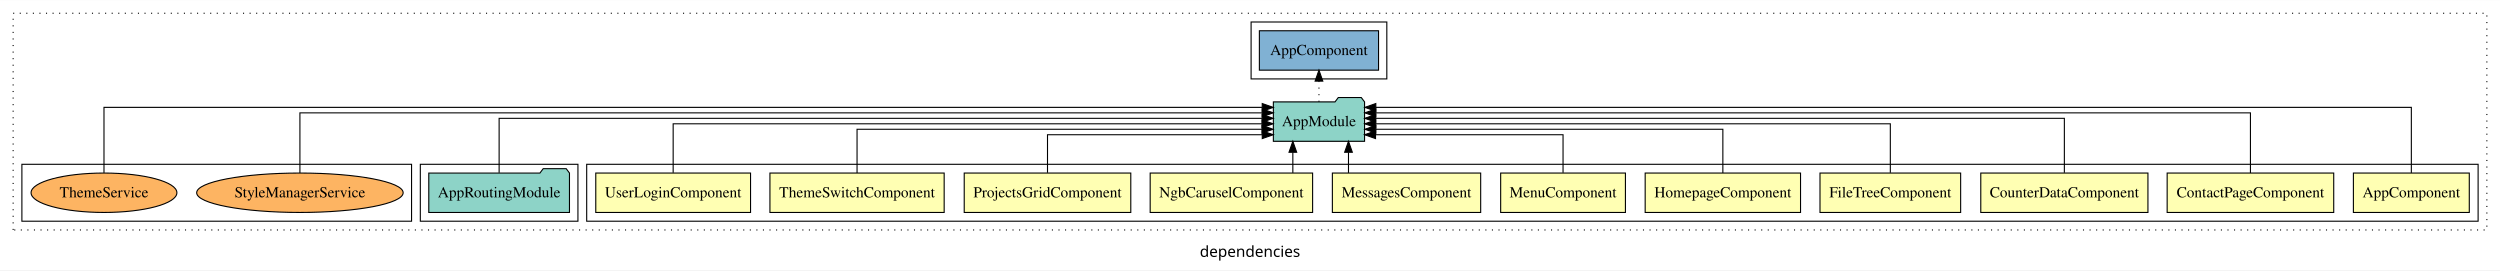
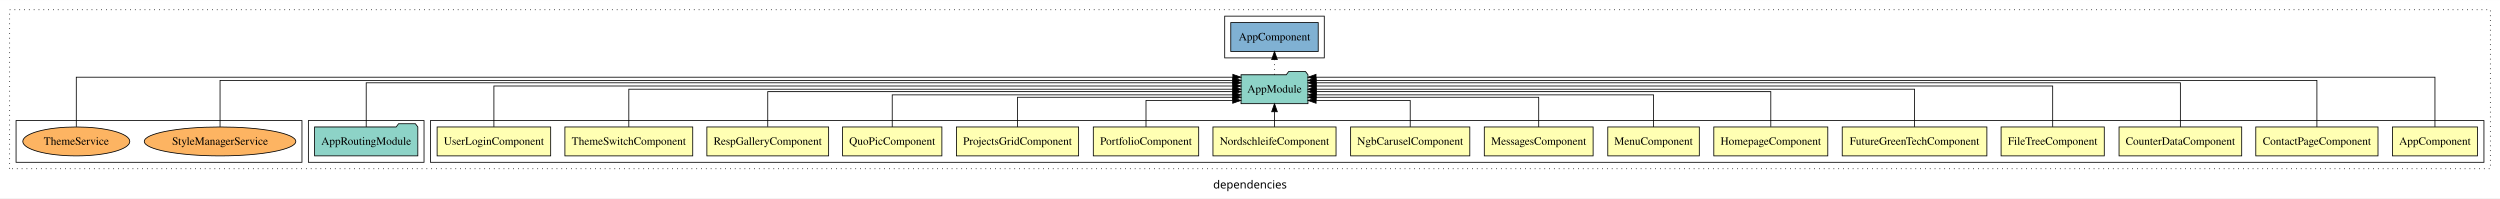
- <svg xmlns="http://www.w3.org/2000/svg" width="2284pt" height="247pt" viewBox="0.00 0.00 2284.00 246.80">
+ <svg xmlns="http://www.w3.org/2000/svg" width="3113pt" height="247pt" viewBox="0.00 0.00 3113.00 246.80">
  <g id="graph0" class="graph" transform="scale(1 1) rotate(0) translate(4 242.8)">
-     <polygon fill="white" stroke="transparent" points="-4,4 -4,-242.8 2280,-242.8 2280,4 -4,4" />
-     <text text-anchor="middle" x="1138" y="-8.2" font-family="sans-serif" font-size="14.00">dependencies</text>
+     <polygon fill="white" stroke="transparent" points="-4,4 -4,-242.8 3109,-242.8 3109,4 -4,4" />
+     <text text-anchor="middle" x="1552.5" y="-8.2" font-family="sans-serif" font-size="14.00">dependencies</text>
    <g id="clust1" class="cluster">
-       <polygon fill="none" stroke="black" stroke-dasharray="1,5" points="8,-32.8 8,-230.8 2268,-230.8 2268,-32.8 8,-32.8" />
+       <polygon fill="none" stroke="black" stroke-dasharray="1,5" points="8,-32.8 8,-230.8 3097,-230.8 3097,-32.8 8,-32.8" />
    </g>
    <g id="clust2" class="cluster">
-       <polygon fill="none" stroke="black" points="532,-40.8 532,-92.8 2260,-92.8 2260,-40.8 532,-40.8" />
+       <polygon fill="none" stroke="black" points="532,-40.8 532,-92.8 3089,-92.8 3089,-40.8 532,-40.8" />
    </g>
-     <g id="clust14" class="cluster">
+     <g id="clust19" class="cluster">
      <polygon fill="none" stroke="black" points="380,-40.8 380,-92.8 524,-92.8 524,-40.8 380,-40.8" />
    </g>
-     <g id="clust16" class="cluster">
-       <polygon fill="none" stroke="black" points="1139,-170.8 1139,-222.8 1263,-222.8 1263,-170.8 1139,-170.8" />
+     <g id="clust21" class="cluster">
+       <polygon fill="none" stroke="black" points="1521,-170.8 1521,-222.8 1645,-222.8 1645,-170.8 1521,-170.8" />
    </g>
-     <g id="clust17" class="cluster">
+     <g id="clust22" class="cluster">
      <polygon fill="none" stroke="black" points="16,-40.8 16,-92.8 372,-92.8 372,-40.8 16,-40.8" />
    </g>
    <g id="node1" class="node">
-       <polygon fill="#ffffb3" stroke="black" points="2251.94,-84.8 2146.06,-84.8 2146.06,-48.8 2251.94,-48.8 2251.94,-84.8" />
-       <text text-anchor="middle" x="2199" y="-62.6" font-family="Times,serif" font-size="14.00">AppComponent</text>
+       <polygon fill="#ffffb3" stroke="black" points="3080.94,-84.8 2975.06,-84.8 2975.06,-48.8 3080.94,-48.8 3080.94,-84.8" />
+       <text text-anchor="middle" x="3028" y="-62.6" font-family="Times,serif" font-size="14.00">AppComponent</text>
+     </g>
+     <g id="node17" class="node">
+       <polygon fill="#8dd3c7" stroke="black" points="1624.66,-149.8 1621.66,-153.8 1600.66,-153.8 1597.66,-149.8 1541.34,-149.8 1541.34,-113.8 1624.66,-113.8 1624.66,-149.8" />
+       <text text-anchor="middle" x="1583" y="-127.6" font-family="Times,serif" font-size="14.00">AppModule</text>
+     </g>
+     <g id="edge1" class="edge">
+       <path fill="none" stroke="black" d="M3028,-84.95C3028,-108.56 3028,-146.8 3028,-146.8 3028,-146.8 1634.69,-146.8 1634.69,-146.8" />
+       <polygon fill="black" stroke="black" points="1634.69,-143.3 1624.69,-146.8 1634.69,-150.3 1634.69,-143.3" />
+     </g>
+     <g id="node2" class="node">
+       <polygon fill="#ffffb3" stroke="black" points="2957.09,-84.8 2804.91,-84.8 2804.91,-48.8 2957.09,-48.8 2957.09,-84.8" />
+       <text text-anchor="middle" x="2881" y="-62.6" font-family="Times,serif" font-size="14.00">ContactPageComponent</text>
+     </g>
+     <g id="edge2" class="edge">
+       <path fill="none" stroke="black" d="M2881,-84.81C2881,-107.29 2881,-142.8 2881,-142.8 2881,-142.8 1634.72,-142.8 1634.72,-142.8" />
+       <polygon fill="black" stroke="black" points="1634.72,-139.3 1624.72,-142.8 1634.72,-146.3 1634.72,-139.3" />
+     </g>
+     <g id="node3" class="node">
+       <polygon fill="#ffffb3" stroke="black" points="2787.36,-84.8 2634.64,-84.8 2634.64,-48.8 2787.36,-48.8 2787.36,-84.8" />
+       <text text-anchor="middle" x="2711" y="-62.6" font-family="Times,serif" font-size="14.00">CounterDataComponent</text>
+     </g>
+     <g id="edge3" class="edge">
+       <path fill="none" stroke="black" d="M2711,-84.84C2711,-106.46 2711,-139.8 2711,-139.8 2711,-139.8 1634.82,-139.8 1634.82,-139.8" />
+       <polygon fill="black" stroke="black" points="1634.82,-136.3 1624.82,-139.8 1634.82,-143.3 1634.82,-136.3" />
+     </g>
+     <g id="node4" class="node">
+       <polygon fill="#ffffb3" stroke="black" points="2616.25,-84.8 2487.75,-84.8 2487.75,-48.8 2616.25,-48.8 2616.25,-84.8" />
+       <text text-anchor="middle" x="2552" y="-62.6" font-family="Times,serif" font-size="14.00">FileTreeComponent</text>
+     </g>
+     <g id="edge4" class="edge">
+       <path fill="none" stroke="black" d="M2552,-84.93C2552,-105.37 2552,-135.8 2552,-135.8 2552,-135.8 1634.95,-135.8 1634.95,-135.8" />
+       <polygon fill="black" stroke="black" points="1634.95,-132.3 1624.95,-135.8 1634.95,-139.3 1634.95,-132.3" />
+     </g>
+     <g id="node5" class="node">
+       <polygon fill="#ffffb3" stroke="black" points="2470.06,-84.8 2289.94,-84.8 2289.94,-48.8 2470.06,-48.8 2470.06,-84.8" />
+       <text text-anchor="middle" x="2380" y="-62.6" font-family="Times,serif" font-size="14.00">FutureGreenTechComponent</text>
+     </g>
+     <g id="edge5" class="edge">
+       <path fill="none" stroke="black" d="M2380,-84.91C2380,-104.14 2380,-131.8 2380,-131.8 2380,-131.8 1634.73,-131.8 1634.73,-131.8" />
+       <polygon fill="black" stroke="black" points="1634.73,-128.3 1624.73,-131.8 1634.73,-135.3 1634.73,-128.3" />
+     </g>
+     <g id="node6" class="node">
+       <polygon fill="#ffffb3" stroke="black" points="2271.97,-84.8 2130.03,-84.8 2130.03,-48.8 2271.97,-48.8 2271.97,-84.8" />
+       <text text-anchor="middle" x="2201" y="-62.6" font-family="Times,serif" font-size="14.00">HomepageComponent</text>
+     </g>
+     <g id="edge6" class="edge">
+       <path fill="none" stroke="black" d="M2201,-85.07C2201,-103.36 2201,-128.8 2201,-128.8 2201,-128.8 1634.99,-128.8 1634.99,-128.8" />
+       <polygon fill="black" stroke="black" points="1634.99,-125.3 1624.99,-128.8 1634.99,-132.3 1634.99,-125.3" />
+     </g>
+     <g id="node7" class="node">
+       <polygon fill="#ffffb3" stroke="black" points="2111.99,-84.8 1998.01,-84.8 1998.01,-48.8 2111.99,-48.8 2111.99,-84.8" />
+       <text text-anchor="middle" x="2055" y="-62.6" font-family="Times,serif" font-size="14.00">MenuComponent</text>
+     </g>
+     <g id="edge7" class="edge">
+       <path fill="none" stroke="black" d="M2055,-84.83C2055,-101.86 2055,-124.8 2055,-124.8 2055,-124.8 1634.89,-124.8 1634.89,-124.8" />
+       <polygon fill="black" stroke="black" points="1634.89,-121.3 1624.89,-124.8 1634.89,-128.3 1634.89,-121.3" />
+     </g>
+     <g id="node8" class="node">
+       <polygon fill="#ffffb3" stroke="black" points="1979.75,-84.8 1844.25,-84.8 1844.25,-48.8 1979.75,-48.8 1979.75,-84.8" />
+       <text text-anchor="middle" x="1912" y="-62.6" font-family="Times,serif" font-size="14.00">MessagesComponent</text>
+     </g>
+     <g id="edge8" class="edge">
+       <path fill="none" stroke="black" d="M1912,-84.81C1912,-100.85 1912,-121.8 1912,-121.8 1912,-121.8 1634.67,-121.8 1634.67,-121.8" />
+       <polygon fill="black" stroke="black" points="1634.67,-118.3 1624.67,-121.8 1634.67,-125.3 1634.67,-118.3" />
+     </g>
+     <g id="node9" class="node">
+       <polygon fill="#ffffb3" stroke="black" points="1826.2,-84.8 1677.8,-84.8 1677.8,-48.8 1826.2,-48.8 1826.2,-84.8" />
+       <text text-anchor="middle" x="1752" y="-62.6" font-family="Times,serif" font-size="14.00">NgbCaruselComponent</text>
+     </g>
+     <g id="edge9" class="edge">
+       <path fill="none" stroke="black" d="M1752,-84.92C1752,-99.58 1752,-117.8 1752,-117.8 1752,-117.8 1634.78,-117.8 1634.78,-117.8" />
+       <polygon fill="black" stroke="black" points="1634.78,-114.3 1624.78,-117.8 1634.78,-121.3 1634.78,-114.3" />
+     </g>
+     <g id="node10" class="node">
+       <polygon fill="#ffffb3" stroke="black" points="1659.63,-84.8 1506.37,-84.8 1506.37,-48.8 1659.63,-48.8 1659.63,-84.8" />
+       <text text-anchor="middle" x="1583" y="-62.6" font-family="Times,serif" font-size="14.00">NordschleifeComponent</text>
+     </g>
+     <g id="edge10" class="edge">
+       <path fill="none" stroke="black" d="M1583,-84.91C1583,-84.91 1583,-103.79 1583,-103.79" />
+       <polygon fill="black" stroke="black" points="1579.5,-103.79 1583,-113.79 1586.5,-103.79 1579.5,-103.79" />
+     </g>
+     <g id="node11" class="node">
+       <polygon fill="#ffffb3" stroke="black" points="1488.61,-84.8 1357.39,-84.8 1357.39,-48.8 1488.61,-48.8 1488.61,-84.8" />
+       <text text-anchor="middle" x="1423" y="-62.6" font-family="Times,serif" font-size="14.00">PortfolioComponent</text>
+     </g>
+     <g id="edge11" class="edge">
+       <path fill="none" stroke="black" d="M1423,-84.92C1423,-99.58 1423,-117.8 1423,-117.8 1423,-117.8 1530.96,-117.8 1530.96,-117.8" />
+       <polygon fill="black" stroke="black" points="1530.96,-121.3 1540.96,-117.8 1530.96,-114.3 1530.96,-121.3" />
    </g>
    <g id="node12" class="node">
-       <polygon fill="#8dd3c7" stroke="black" points="1242.66,-149.8 1239.66,-153.8 1218.66,-153.8 1215.66,-149.8 1159.34,-149.8 1159.34,-113.8 1242.66,-113.8 1242.66,-149.8" />
-       <text text-anchor="middle" x="1201" y="-127.6" font-family="Times,serif" font-size="14.00">AppModule</text>
+       <polygon fill="#ffffb3" stroke="black" points="1339.09,-84.8 1186.91,-84.8 1186.91,-48.8 1339.09,-48.8 1339.09,-84.8" />
+       <text text-anchor="middle" x="1263" y="-62.6" font-family="Times,serif" font-size="14.00">ProjectsGridComponent</text>
    </g>
-     <g id="edge1" class="edge">
-       <path fill="none" stroke="black" d="M2199,-84.89C2199,-107.93 2199,-144.8 2199,-144.8 2199,-144.8 1252.93,-144.8 1252.93,-144.8" />
-       <polygon fill="black" stroke="black" points="1252.93,-141.3 1242.93,-144.8 1252.93,-148.3 1252.93,-141.3" />
+     <g id="edge12" class="edge">
+       <path fill="none" stroke="black" d="M1263,-84.81C1263,-100.85 1263,-121.8 1263,-121.8 1263,-121.8 1531.17,-121.8 1531.17,-121.8" />
+       <polygon fill="black" stroke="black" points="1531.17,-125.3 1541.17,-121.8 1531.17,-118.3 1531.17,-125.3" />
    </g>
-     <g id="node2" class="node">
-       <polygon fill="#ffffb3" stroke="black" points="2128.09,-84.8 1975.91,-84.8 1975.91,-48.8 2128.09,-48.8 2128.09,-84.8" />
-       <text text-anchor="middle" x="2052" y="-62.6" font-family="Times,serif" font-size="14.00">ContactPageComponent</text>
+     <g id="node13" class="node">
+       <polygon fill="#ffffb3" stroke="black" points="1168.83,-84.8 1045.17,-84.8 1045.17,-48.8 1168.83,-48.8 1168.83,-84.8" />
+       <text text-anchor="middle" x="1107" y="-62.6" font-family="Times,serif" font-size="14.00">QuoPicComponent</text>
    </g>
-     <g id="edge2" class="edge">
-       <path fill="none" stroke="black" d="M2052,-84.84C2052,-106.46 2052,-139.8 2052,-139.8 2052,-139.8 1252.91,-139.8 1252.91,-139.8" />
-       <polygon fill="black" stroke="black" points="1252.91,-136.3 1242.91,-139.8 1252.91,-143.3 1252.91,-136.3" />
+     <g id="edge13" class="edge">
+       <path fill="none" stroke="black" d="M1107,-84.83C1107,-101.86 1107,-124.8 1107,-124.8 1107,-124.8 1531.18,-124.8 1531.18,-124.8" />
+       <polygon fill="black" stroke="black" points="1531.18,-128.3 1541.18,-124.8 1531.18,-121.3 1531.18,-128.3" />
    </g>
-     <g id="node3" class="node">
-       <polygon fill="#ffffb3" stroke="black" points="1958.36,-84.8 1805.64,-84.8 1805.64,-48.8 1958.36,-48.8 1958.36,-84.8" />
-       <text text-anchor="middle" x="1882" y="-62.6" font-family="Times,serif" font-size="14.00">CounterDataComponent</text>
+     <g id="node14" class="node">
+       <polygon fill="#ffffb3" stroke="black" points="1027.81,-84.8 876.19,-84.8 876.19,-48.8 1027.81,-48.8 1027.81,-84.8" />
+       <text text-anchor="middle" x="952" y="-62.6" font-family="Times,serif" font-size="14.00">RespGalleryComponent</text>
    </g>
-     <g id="edge3" class="edge">
-       <path fill="none" stroke="black" d="M1882,-85.02C1882,-105.17 1882,-134.8 1882,-134.8 1882,-134.8 1252.83,-134.8 1252.83,-134.8" />
-       <polygon fill="black" stroke="black" points="1252.83,-131.3 1242.83,-134.8 1252.83,-138.3 1252.83,-131.3" />
+     <g id="edge14" class="edge">
+       <path fill="none" stroke="black" d="M952,-85.07C952,-103.36 952,-128.8 952,-128.8 952,-128.8 1531.11,-128.8 1531.11,-128.8" />
+       <polygon fill="black" stroke="black" points="1531.11,-132.3 1541.11,-128.8 1531.11,-125.3 1531.11,-132.3" />
    </g>
-     <g id="node4" class="node">
-       <polygon fill="#ffffb3" stroke="black" points="1787.25,-84.8 1658.75,-84.8 1658.75,-48.8 1787.25,-48.8 1787.25,-84.8" />
-       <text text-anchor="middle" x="1723" y="-62.6" font-family="Times,serif" font-size="14.00">FileTreeComponent</text>
-     </g>
-     <g id="edge4" class="edge">
-       <path fill="none" stroke="black" d="M1723,-85.02C1723,-103.63 1723,-129.8 1723,-129.8 1723,-129.8 1252.84,-129.8 1252.84,-129.8" />
-       <polygon fill="black" stroke="black" points="1252.84,-126.3 1242.84,-129.8 1252.84,-133.3 1252.84,-126.3" />
-     </g>
-     <g id="node5" class="node">
-       <polygon fill="#ffffb3" stroke="black" points="1640.97,-84.8 1499.03,-84.8 1499.03,-48.8 1640.97,-48.8 1640.97,-84.8" />
-       <text text-anchor="middle" x="1570" y="-62.6" font-family="Times,serif" font-size="14.00">HomepageComponent</text>
-     </g>
-     <g id="edge5" class="edge">
-       <path fill="none" stroke="black" d="M1570,-84.83C1570,-101.86 1570,-124.8 1570,-124.8 1570,-124.8 1252.97,-124.8 1252.97,-124.8" />
-       <polygon fill="black" stroke="black" points="1252.97,-121.3 1242.97,-124.8 1252.97,-128.3 1252.97,-121.3" />
-     </g>
-     <g id="node6" class="node">
-       <polygon fill="#ffffb3" stroke="black" points="1480.99,-84.8 1367.01,-84.8 1367.01,-48.8 1480.99,-48.8 1480.99,-84.8" />
-       <text text-anchor="middle" x="1424" y="-62.6" font-family="Times,serif" font-size="14.00">MenuComponent</text>
-     </g>
-     <g id="edge6" class="edge">
-       <path fill="none" stroke="black" d="M1424,-85.04C1424,-100.37 1424,-119.8 1424,-119.8 1424,-119.8 1252.68,-119.8 1252.68,-119.8" />
-       <polygon fill="black" stroke="black" points="1252.68,-116.3 1242.68,-119.8 1252.68,-123.3 1252.68,-116.3" />
-     </g>
-     <g id="node7" class="node">
-       <polygon fill="#ffffb3" stroke="black" points="1348.75,-84.8 1213.25,-84.8 1213.25,-48.8 1348.75,-48.8 1348.75,-84.8" />
-       <text text-anchor="middle" x="1281" y="-62.6" font-family="Times,serif" font-size="14.00">MessagesComponent</text>
-     </g>
-     <g id="edge7" class="edge">
-       <path fill="none" stroke="black" d="M1227.98,-84.91C1227.98,-84.91 1227.98,-103.79 1227.98,-103.79" />
-       <polygon fill="black" stroke="black" points="1224.48,-103.79 1227.98,-113.79 1231.48,-103.79 1224.48,-103.79" />
-     </g>
-     <g id="node8" class="node">
-       <polygon fill="#ffffb3" stroke="black" points="1195.2,-84.8 1046.8,-84.8 1046.8,-48.8 1195.2,-48.8 1195.2,-84.8" />
-       <text text-anchor="middle" x="1121" y="-62.6" font-family="Times,serif" font-size="14.00">NgbCaruselComponent</text>
-     </g>
-     <g id="edge8" class="edge">
-       <path fill="none" stroke="black" d="M1177.14,-84.91C1177.14,-84.91 1177.14,-103.79 1177.14,-103.79" />
-       <polygon fill="black" stroke="black" points="1173.64,-103.79 1177.14,-113.79 1180.64,-103.79 1173.64,-103.79" />
-     </g>
-     <g id="node9" class="node">
-       <polygon fill="#ffffb3" stroke="black" points="1029.09,-84.8 876.91,-84.8 876.91,-48.8 1029.09,-48.8 1029.09,-84.8" />
-       <text text-anchor="middle" x="953" y="-62.6" font-family="Times,serif" font-size="14.00">ProjectsGridComponent</text>
-     </g>
-     <g id="edge9" class="edge">
-       <path fill="none" stroke="black" d="M953,-85.04C953,-100.37 953,-119.8 953,-119.8 953,-119.8 1149.21,-119.8 1149.21,-119.8" />
-       <polygon fill="black" stroke="black" points="1149.21,-123.3 1159.21,-119.8 1149.21,-116.3 1149.21,-123.3" />
-     </g>
-     <g id="node10" class="node">
+     <g id="node15" class="node">
      <polygon fill="#ffffb3" stroke="black" points="858.59,-84.8 699.41,-84.8 699.41,-48.8 858.59,-48.8 858.59,-84.8" />
      <text text-anchor="middle" x="779" y="-62.6" font-family="Times,serif" font-size="14.00">ThemeSwitchComponent</text>
    </g>
-     <g id="edge10" class="edge">
-       <path fill="none" stroke="black" d="M779,-84.83C779,-101.86 779,-124.8 779,-124.8 779,-124.8 1148.99,-124.8 1148.99,-124.8" />
-       <polygon fill="black" stroke="black" points="1148.99,-128.3 1158.99,-124.8 1148.99,-121.3 1148.99,-128.3" />
+     <g id="edge15" class="edge">
+       <path fill="none" stroke="black" d="M779,-84.91C779,-104.14 779,-131.8 779,-131.8 779,-131.8 1531.19,-131.8 1531.19,-131.8" />
+       <polygon fill="black" stroke="black" points="1531.19,-135.3 1541.19,-131.8 1531.19,-128.3 1531.19,-135.3" />
    </g>
-     <g id="node11" class="node">
+     <g id="node16" class="node">
      <polygon fill="#ffffb3" stroke="black" points="681.7,-84.8 540.3,-84.8 540.3,-48.8 681.7,-48.8 681.7,-84.8" />
      <text text-anchor="middle" x="611" y="-62.6" font-family="Times,serif" font-size="14.00">UserLoginComponent</text>
    </g>
-     <g id="edge11" class="edge">
-       <path fill="none" stroke="black" d="M611,-85.02C611,-103.63 611,-129.8 611,-129.8 611,-129.8 1149.04,-129.8 1149.04,-129.8" />
-       <polygon fill="black" stroke="black" points="1149.04,-133.3 1159.04,-129.8 1149.04,-126.3 1149.04,-133.3" />
+     <g id="edge16" class="edge">
+       <path fill="none" stroke="black" d="M611,-84.93C611,-105.37 611,-135.8 611,-135.8 611,-135.8 1531.23,-135.8 1531.23,-135.8" />
+       <polygon fill="black" stroke="black" points="1531.23,-139.3 1541.23,-135.8 1531.23,-132.3 1531.23,-139.3" />
    </g>
-     <g id="node14" class="node">
-       <polygon fill="#80b1d3" stroke="black" points="1255.44,-214.8 1146.56,-214.8 1146.56,-178.8 1255.44,-178.8 1255.44,-214.8" />
-       <text text-anchor="middle" x="1201" y="-192.6" font-family="Times,serif" font-size="14.00">AppComponent </text>
+     <g id="node19" class="node">
+       <polygon fill="#80b1d3" stroke="black" points="1637.44,-214.8 1528.56,-214.8 1528.56,-178.8 1637.44,-178.8 1637.44,-214.8" />
+       <text text-anchor="middle" x="1583" y="-192.6" font-family="Times,serif" font-size="14.00">AppComponent </text>
    </g>
-     <g id="edge13" class="edge">
-       <path fill="none" stroke="black" stroke-dasharray="1,5" d="M1201,-149.91C1201,-149.91 1201,-168.79 1201,-168.79" />
-       <polygon fill="black" stroke="black" points="1197.5,-168.79 1201,-178.79 1204.5,-168.79 1197.5,-168.79" />
+     <g id="edge18" class="edge">
+       <path fill="none" stroke="black" stroke-dasharray="1,5" d="M1583,-149.91C1583,-149.91 1583,-168.79 1583,-168.79" />
+       <polygon fill="black" stroke="black" points="1579.5,-168.79 1583,-178.79 1586.5,-168.79 1579.5,-168.79" />
    </g>
-     <g id="node13" class="node">
+     <g id="node18" class="node">
      <polygon fill="#8dd3c7" stroke="black" points="516.27,-84.8 513.27,-88.8 492.27,-88.8 489.27,-84.8 387.73,-84.8 387.73,-48.8 516.27,-48.8 516.27,-84.8" />
      <text text-anchor="middle" x="452" y="-62.6" font-family="Times,serif" font-size="14.00">AppRoutingModule</text>
    </g>
-     <g id="edge12" class="edge">
-       <path fill="none" stroke="black" d="M452,-85.02C452,-105.17 452,-134.8 452,-134.8 452,-134.8 1149.13,-134.8 1149.13,-134.8" />
-       <polygon fill="black" stroke="black" points="1149.13,-138.3 1159.13,-134.8 1149.13,-131.3 1149.13,-138.3" />
+     <g id="edge17" class="edge">
+       <path fill="none" stroke="black" d="M452,-84.84C452,-106.46 452,-139.8 452,-139.8 452,-139.8 1531.07,-139.8 1531.07,-139.8" />
+       <polygon fill="black" stroke="black" points="1531.07,-143.3 1541.07,-139.8 1531.07,-136.3 1531.07,-143.3" />
    </g>
-     <g id="node15" class="node">
+     <g id="node20" class="node">
      <ellipse fill="#fdb462" stroke="black" cx="270" cy="-66.8" rx="94.32" ry="18" />
      <text text-anchor="middle" x="270" y="-62.6" font-family="Times,serif" font-size="14.00">StyleManagerService</text>
    </g>
-     <g id="edge14" class="edge">
-       <path fill="none" stroke="black" d="M270,-84.84C270,-106.46 270,-139.8 270,-139.8 270,-139.8 1149.19,-139.8 1149.19,-139.8" />
-       <polygon fill="black" stroke="black" points="1149.19,-143.3 1159.19,-139.8 1149.19,-136.3 1149.19,-143.3" />
+     <g id="edge19" class="edge">
+       <path fill="none" stroke="black" d="M270,-84.81C270,-107.29 270,-142.8 270,-142.8 270,-142.8 1531.17,-142.8 1531.17,-142.8" />
+       <polygon fill="black" stroke="black" points="1531.17,-146.3 1541.17,-142.8 1531.17,-139.3 1531.17,-146.3" />
    </g>
-     <g id="node16" class="node">
+     <g id="node21" class="node">
      <ellipse fill="#fdb462" stroke="black" cx="91" cy="-66.8" rx="66.61" ry="18" />
      <text text-anchor="middle" x="91" y="-62.6" font-family="Times,serif" font-size="14.00">ThemeService</text>
    </g>
-     <g id="edge15" class="edge">
-       <path fill="none" stroke="black" d="M91,-84.89C91,-107.93 91,-144.8 91,-144.8 91,-144.8 1149.18,-144.8 1149.18,-144.8" />
-       <polygon fill="black" stroke="black" points="1149.18,-148.3 1159.18,-144.8 1149.18,-141.3 1149.18,-148.3" />
+     <g id="edge20" class="edge">
+       <path fill="none" stroke="black" d="M91,-84.95C91,-108.56 91,-146.8 91,-146.8 91,-146.8 1531.15,-146.8 1531.15,-146.8" />
+       <polygon fill="black" stroke="black" points="1531.15,-150.3 1541.15,-146.8 1531.15,-143.3 1531.15,-150.3" />
    </g>
  </g>
</svg>
